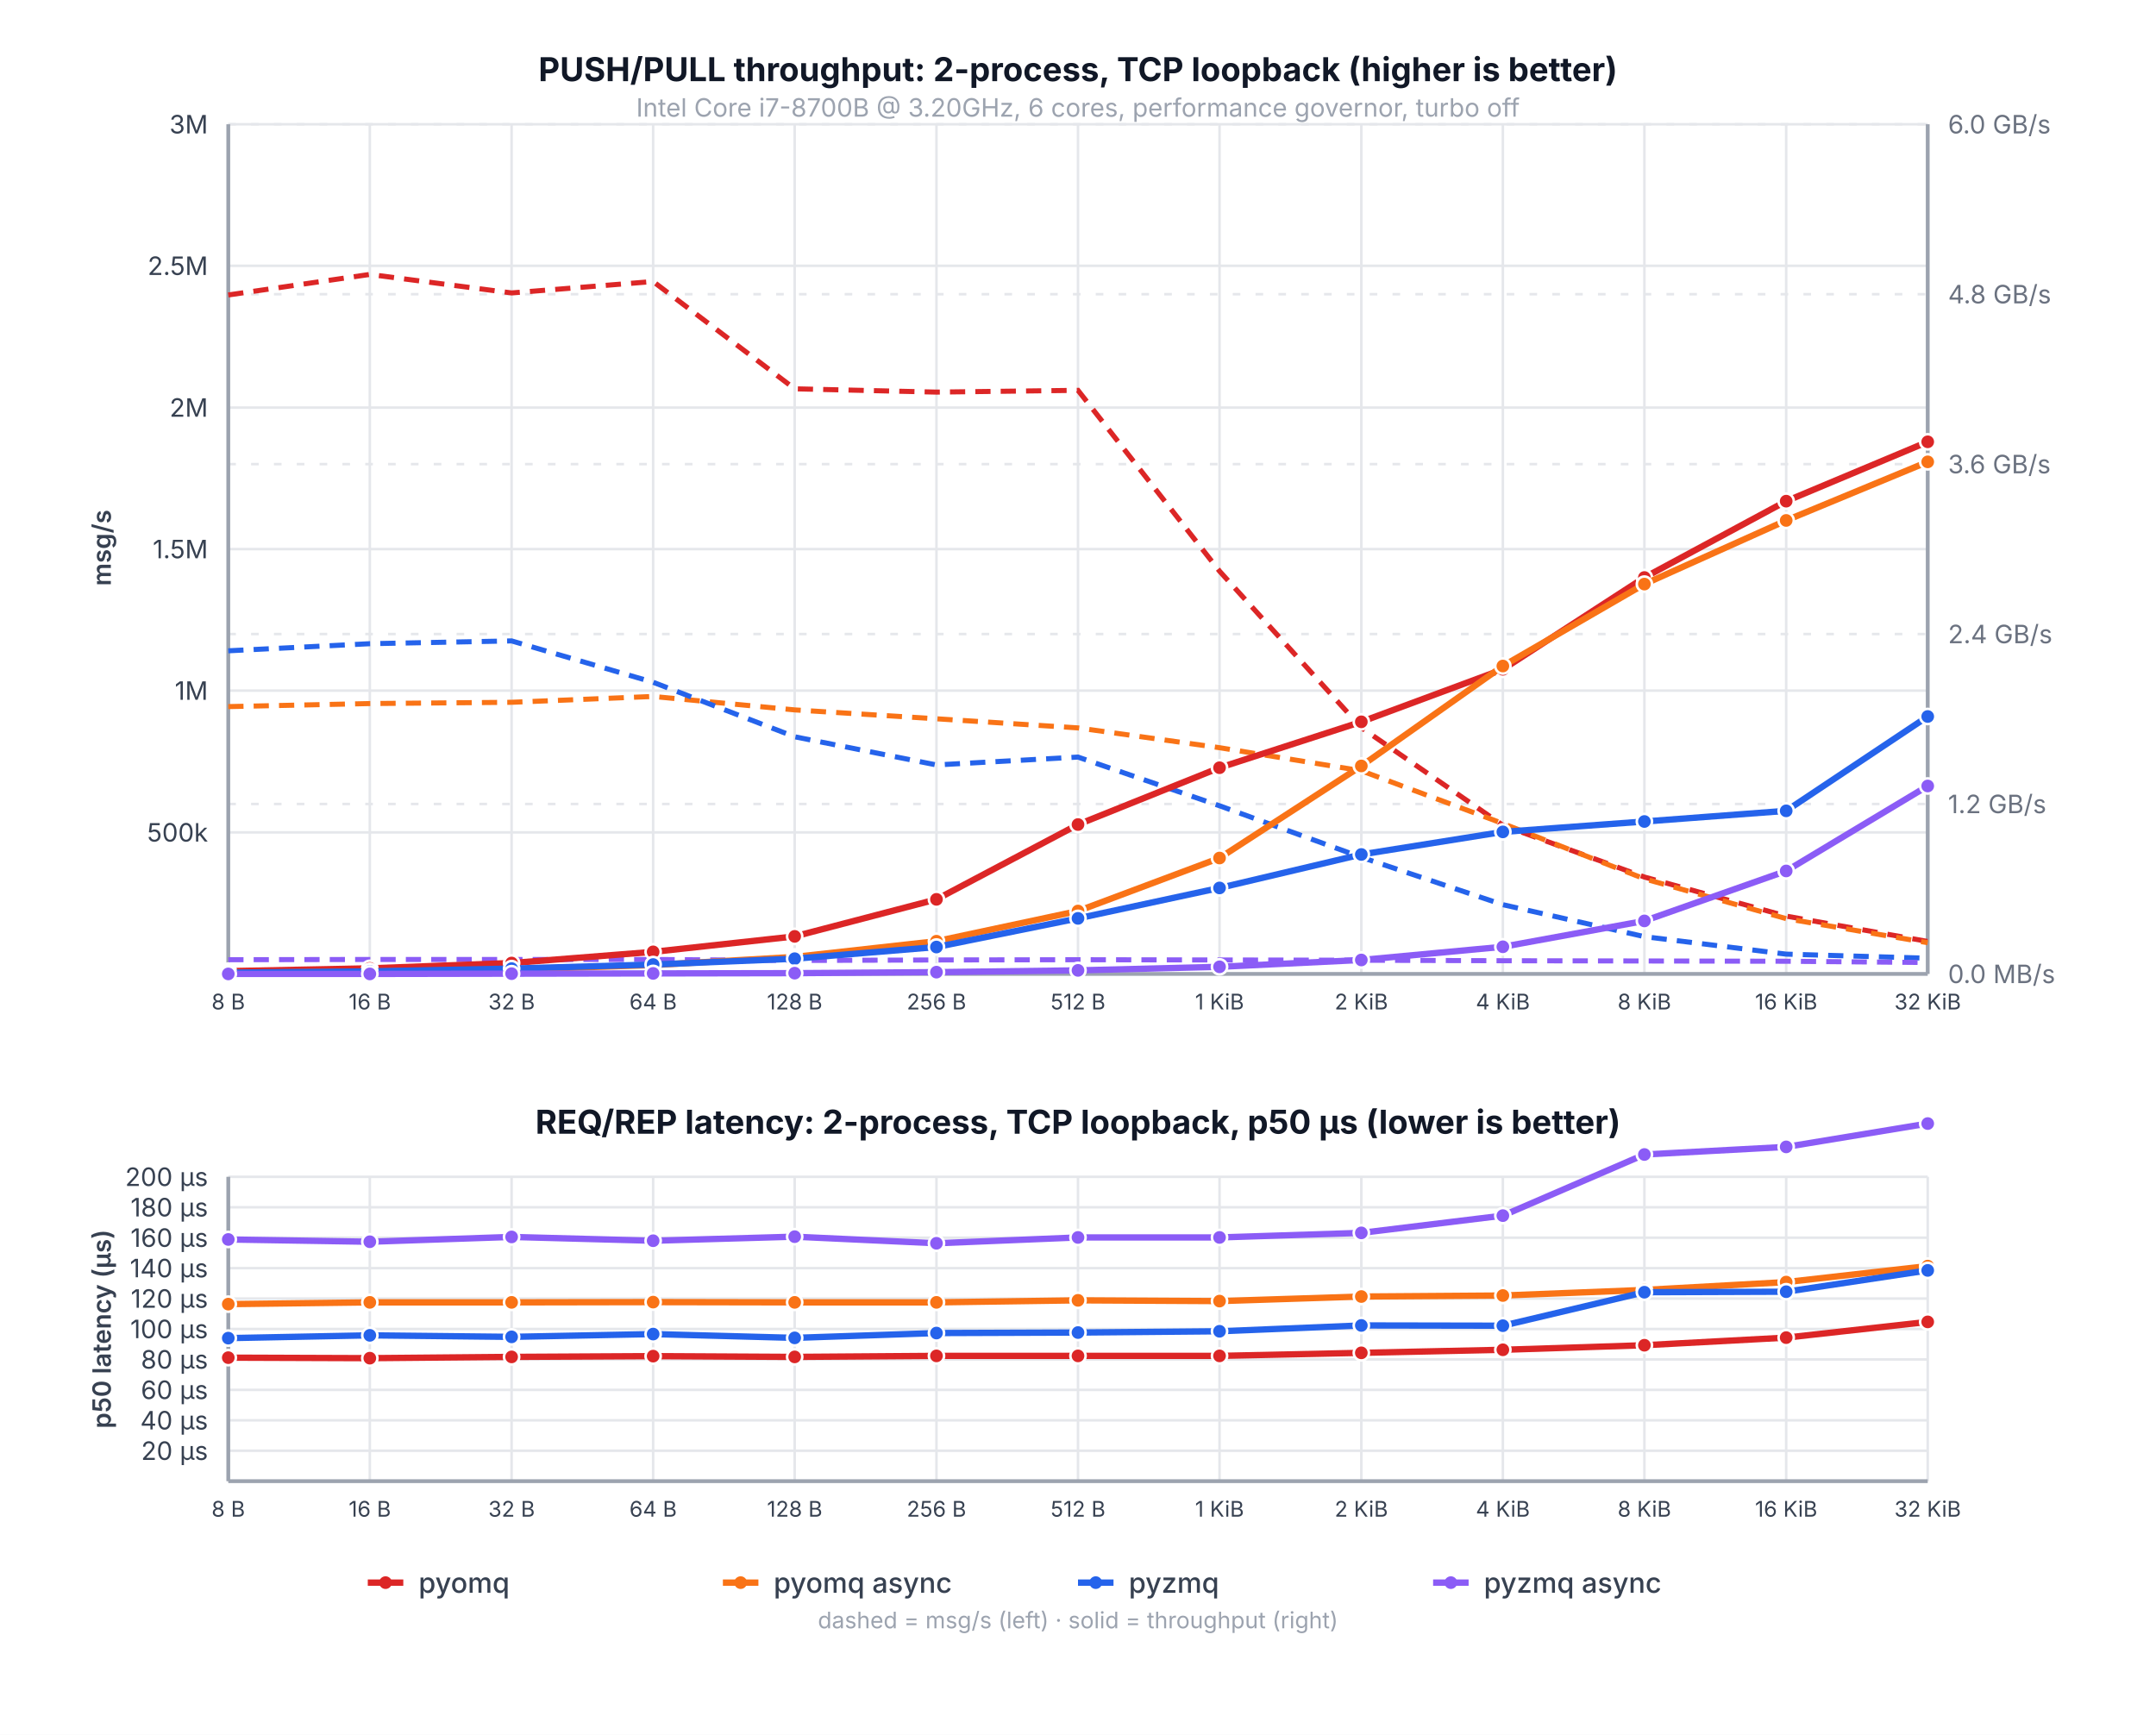
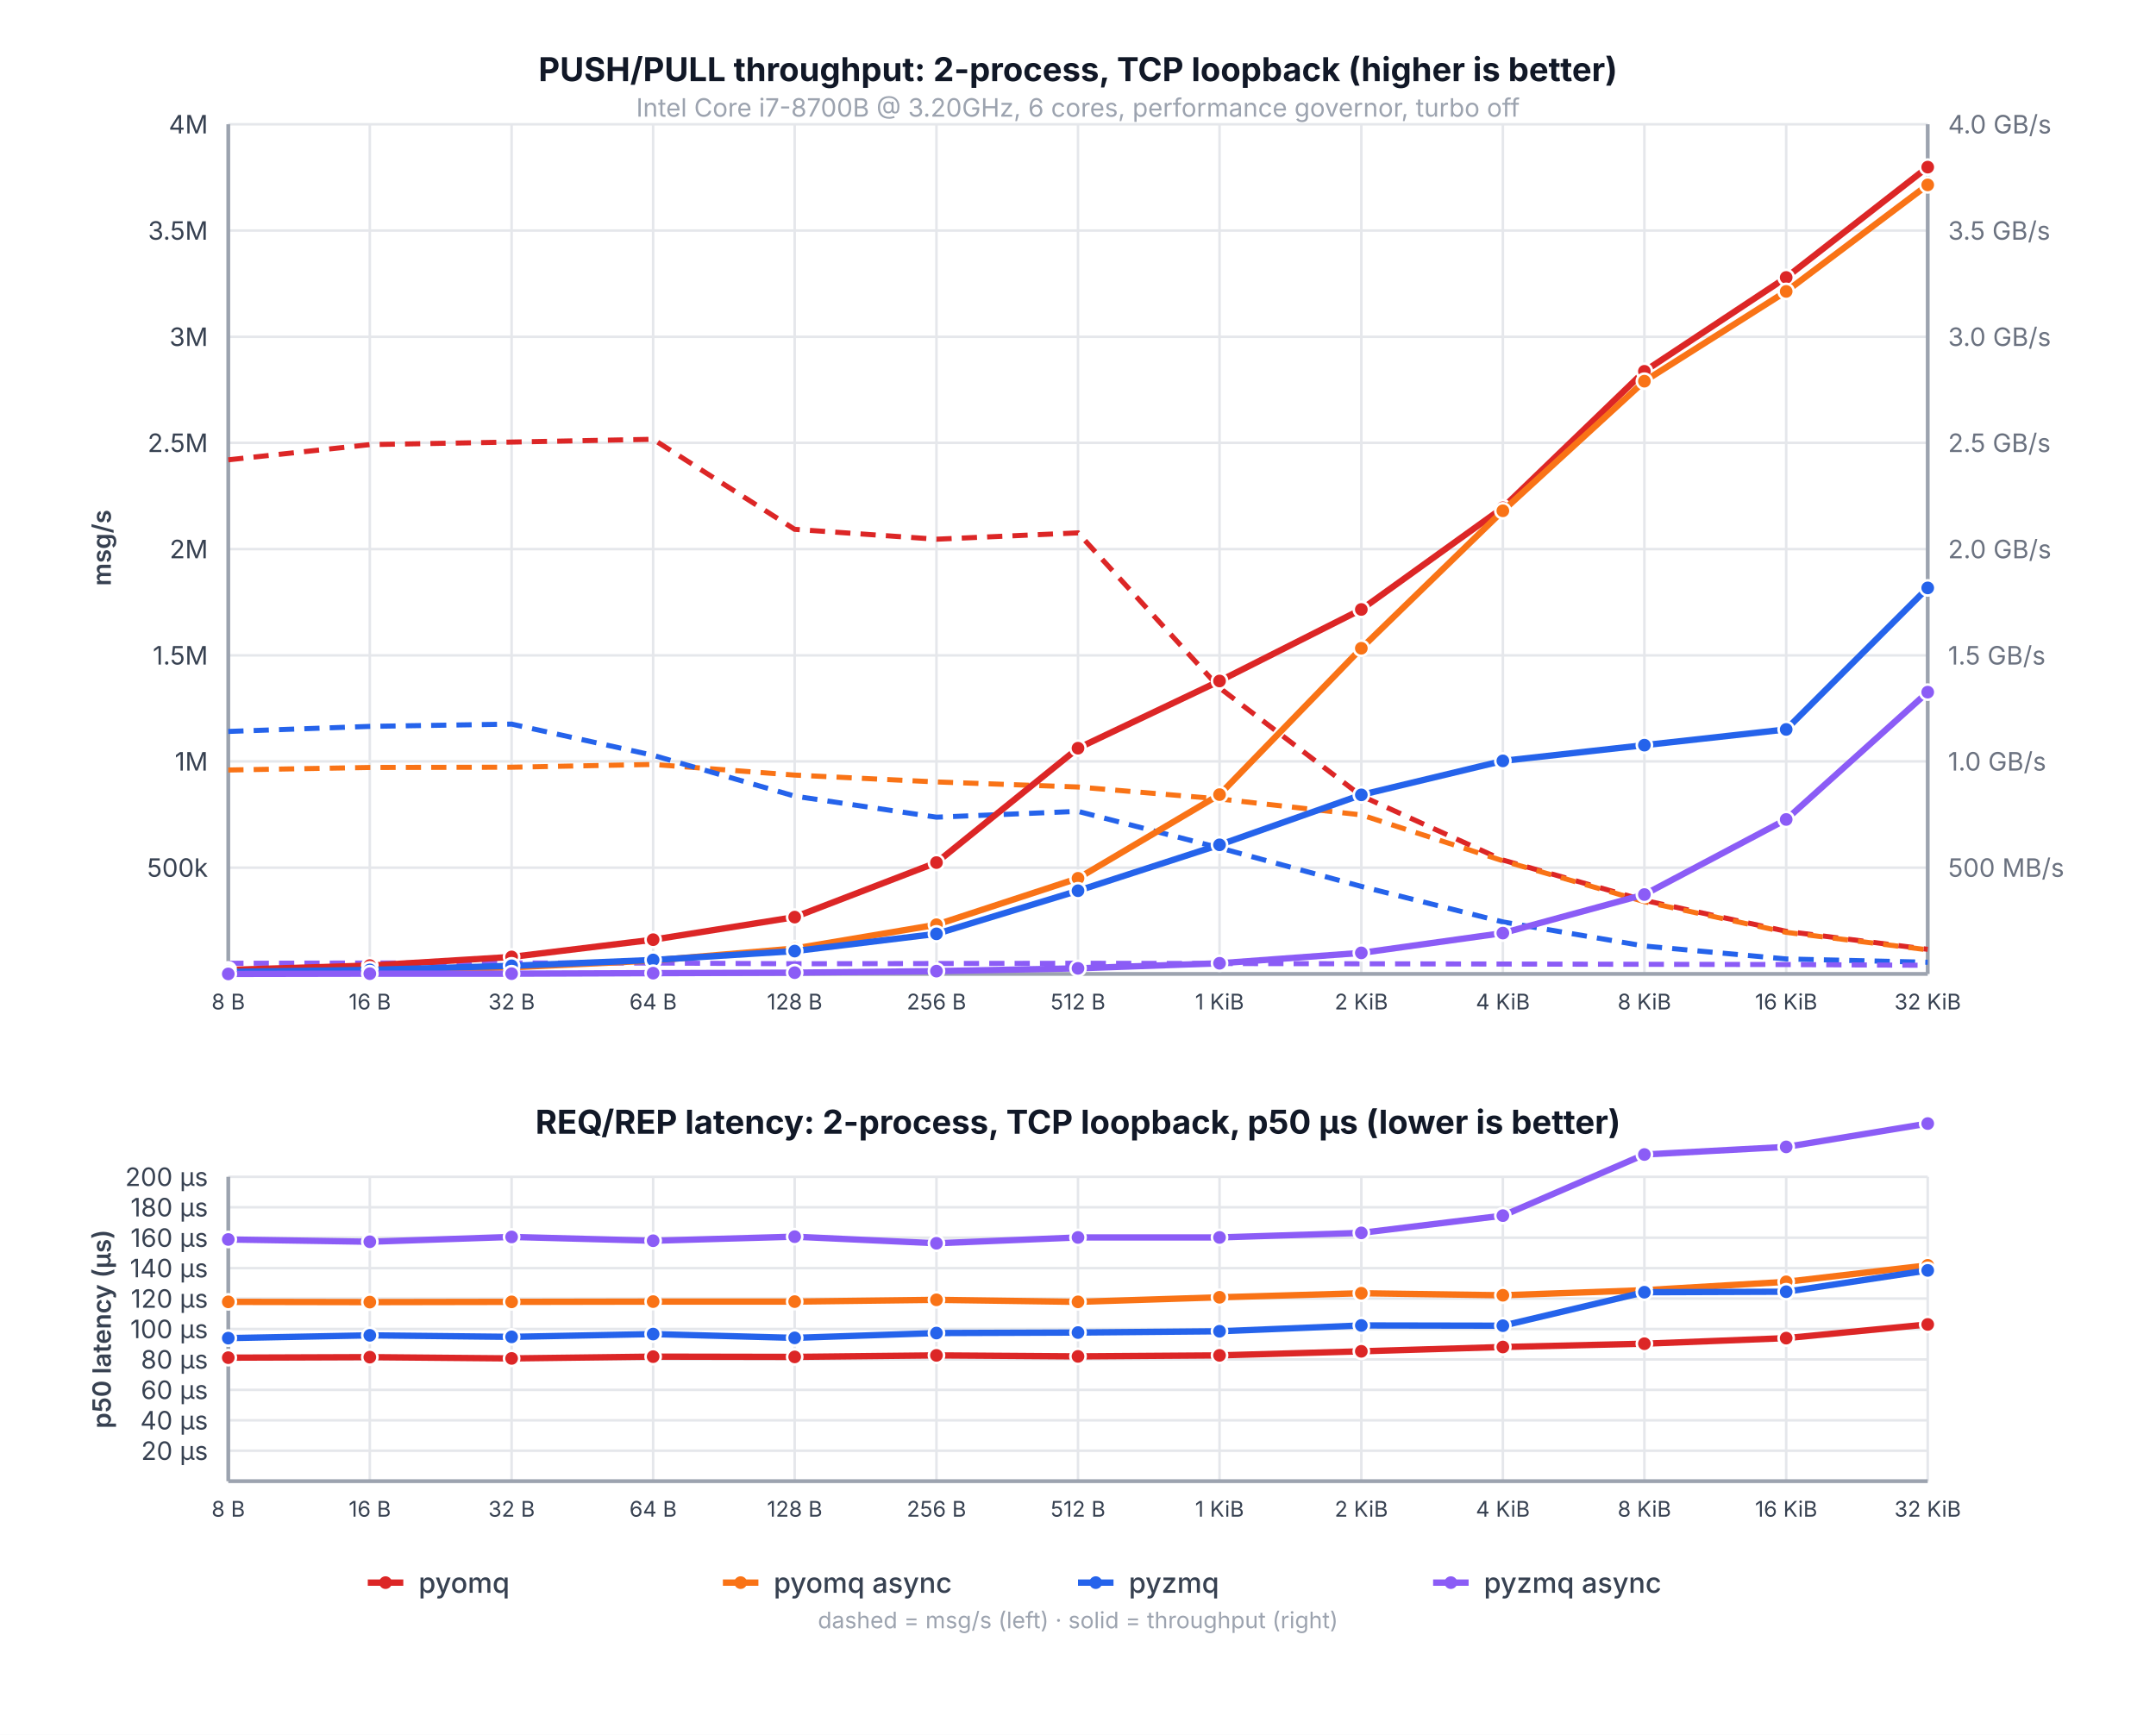
<svg xmlns="http://www.w3.org/2000/svg" viewBox="0 0 850 684" font-family="system-ui, -apple-system, sans-serif">
  <rect width="850" height="684" fill="white" />
  <text x="425.0" y="32" text-anchor="middle" fill="#111827" font-size="13" font-weight="700">PUSH/PULL throughput: 2-process, TCP loopback (higher is better)</text>
-   <text x="425.0" y="46" text-anchor="middle" fill="#9ca3af" font-size="10">Intel Core i7-8700B @ 3.20GHz, 6 cores, performance governor, turbo off</text>
-   <line x1="90" y1="328.2" x2="760" y2="328.2" stroke="#e5e7eb" stroke-width="1" />
-   <text x="82" y="328.2" text-anchor="end" dominant-baseline="middle" fill="#374151" font-size="10">500k</text>
-   <line x1="90" y1="272.3" x2="760" y2="272.3" stroke="#e5e7eb" stroke-width="1" />
-   <text x="82" y="272.3" text-anchor="end" dominant-baseline="middle" fill="#374151" font-size="10">1M</text>
+   <text x="425.0" y="46" text-anchor="middle" fill="#9ca3af" font-size="10">Intel Core i7-8700B @ 3.20GHz, 6 cores, performance governor,  turbo off</text>
+   <line x1="90" y1="342.1" x2="760" y2="342.1" stroke="#e5e7eb" stroke-width="1" />
+   <text x="82" y="342.1" text-anchor="end" dominant-baseline="middle" fill="#374151" font-size="10">500k</text>
+   <text x="768" y="342.1" text-anchor="start" dominant-baseline="middle" fill="#6b7280" font-size="10">500 MB/s</text>
+   <line x1="90" y1="300.2" x2="760" y2="300.2" stroke="#e5e7eb" stroke-width="1" />
+   <text x="82" y="300.2" text-anchor="end" dominant-baseline="middle" fill="#374151" font-size="10">1M</text>
+   <text x="768" y="300.2" text-anchor="start" dominant-baseline="middle" fill="#6b7280" font-size="10">1.0 GB/s</text>
+   <line x1="90" y1="258.4" x2="760" y2="258.4" stroke="#e5e7eb" stroke-width="1" />
+   <text x="82" y="258.4" text-anchor="end" dominant-baseline="middle" fill="#374151" font-size="10">1.5M</text>
+   <text x="768" y="258.4" text-anchor="start" dominant-baseline="middle" fill="#6b7280" font-size="10">1.5 GB/s</text>
  <line x1="90" y1="216.5" x2="760" y2="216.5" stroke="#e5e7eb" stroke-width="1" />
-   <text x="82" y="216.5" text-anchor="end" dominant-baseline="middle" fill="#374151" font-size="10">1.5M</text>
-   <line x1="90" y1="160.7" x2="760" y2="160.7" stroke="#e5e7eb" stroke-width="1" />
-   <text x="82" y="160.7" text-anchor="end" dominant-baseline="middle" fill="#374151" font-size="10">2M</text>
-   <line x1="90" y1="104.8" x2="760" y2="104.8" stroke="#e5e7eb" stroke-width="1" />
-   <text x="82" y="104.8" text-anchor="end" dominant-baseline="middle" fill="#374151" font-size="10">2.5M</text>
+   <text x="82" y="216.5" text-anchor="end" dominant-baseline="middle" fill="#374151" font-size="10">2M</text>
+   <text x="768" y="216.5" text-anchor="start" dominant-baseline="middle" fill="#6b7280" font-size="10">2.0 GB/s</text>
+   <line x1="90" y1="174.6" x2="760" y2="174.6" stroke="#e5e7eb" stroke-width="1" />
+   <text x="82" y="174.6" text-anchor="end" dominant-baseline="middle" fill="#374151" font-size="10">2.5M</text>
+   <text x="768" y="174.6" text-anchor="start" dominant-baseline="middle" fill="#6b7280" font-size="10">2.5 GB/s</text>
+   <line x1="90" y1="132.8" x2="760" y2="132.8" stroke="#e5e7eb" stroke-width="1" />
+   <text x="82" y="132.8" text-anchor="end" dominant-baseline="middle" fill="#374151" font-size="10">3M</text>
+   <text x="768" y="132.8" text-anchor="start" dominant-baseline="middle" fill="#6b7280" font-size="10">3.0 GB/s</text>
+   <line x1="90" y1="90.9" x2="760" y2="90.9" stroke="#e5e7eb" stroke-width="1" />
+   <text x="82" y="90.9" text-anchor="end" dominant-baseline="middle" fill="#374151" font-size="10">3.5M</text>
+   <text x="768" y="90.9" text-anchor="start" dominant-baseline="middle" fill="#6b7280" font-size="10">3.5 GB/s</text>
  <line x1="90" y1="49.0" x2="760" y2="49.0" stroke="#e5e7eb" stroke-width="1" />
-   <text x="82" y="49.0" text-anchor="end" dominant-baseline="middle" fill="#374151" font-size="10">3M</text>
-   <line x1="90" y1="384.0" x2="760" y2="384.0" stroke="#e5e7eb" stroke-width="1" stroke-dasharray="3,6" />
-   <text x="768" y="384.0" text-anchor="start" dominant-baseline="middle" fill="#6b7280" font-size="10">0.0 MB/s</text>
-   <line x1="90" y1="317.0" x2="760" y2="317.0" stroke="#e5e7eb" stroke-width="1" stroke-dasharray="3,6" />
-   <text x="768" y="317.0" text-anchor="start" dominant-baseline="middle" fill="#6b7280" font-size="10">1.2 GB/s</text>
-   <line x1="90" y1="250.0" x2="760" y2="250.0" stroke="#e5e7eb" stroke-width="1" stroke-dasharray="3,6" />
-   <text x="768" y="250.0" text-anchor="start" dominant-baseline="middle" fill="#6b7280" font-size="10">2.4 GB/s</text>
-   <line x1="90" y1="183.0" x2="760" y2="183.0" stroke="#e5e7eb" stroke-width="1" stroke-dasharray="3,6" />
-   <text x="768" y="183.0" text-anchor="start" dominant-baseline="middle" fill="#6b7280" font-size="10">3.6 GB/s</text>
-   <line x1="90" y1="116.0" x2="760" y2="116.0" stroke="#e5e7eb" stroke-width="1" stroke-dasharray="3,6" />
-   <text x="768" y="116.0" text-anchor="start" dominant-baseline="middle" fill="#6b7280" font-size="10">4.8 GB/s</text>
-   <line x1="90" y1="49.0" x2="760" y2="49.0" stroke="#e5e7eb" stroke-width="1" stroke-dasharray="3,6" />
-   <text x="768" y="49.0" text-anchor="start" dominant-baseline="middle" fill="#6b7280" font-size="10">6.0 GB/s</text>
+   <text x="82" y="49.0" text-anchor="end" dominant-baseline="middle" fill="#374151" font-size="10">4M</text>
+   <text x="768" y="49.0" text-anchor="start" dominant-baseline="middle" fill="#6b7280" font-size="10">4.0 GB/s</text>
  <line x1="90.0" y1="49" x2="90.0" y2="384" stroke="#e5e7eb" stroke-width="1" />
  <line x1="145.8" y1="49" x2="145.8" y2="384" stroke="#e5e7eb" stroke-width="1" />
  <line x1="201.7" y1="49" x2="201.7" y2="384" stroke="#e5e7eb" stroke-width="1" />
  <line x1="257.5" y1="49" x2="257.5" y2="384" stroke="#e5e7eb" stroke-width="1" />
  <line x1="313.3" y1="49" x2="313.3" y2="384" stroke="#e5e7eb" stroke-width="1" />
  <line x1="369.2" y1="49" x2="369.2" y2="384" stroke="#e5e7eb" stroke-width="1" />
  <line x1="425.0" y1="49" x2="425.0" y2="384" stroke="#e5e7eb" stroke-width="1" />
  <line x1="480.8" y1="49" x2="480.8" y2="384" stroke="#e5e7eb" stroke-width="1" />
  <line x1="536.7" y1="49" x2="536.7" y2="384" stroke="#e5e7eb" stroke-width="1" />
  <line x1="592.5" y1="49" x2="592.5" y2="384" stroke="#e5e7eb" stroke-width="1" />
  <line x1="648.3" y1="49" x2="648.3" y2="384" stroke="#e5e7eb" stroke-width="1" />
  <line x1="704.2" y1="49" x2="704.2" y2="384" stroke="#e5e7eb" stroke-width="1" />
  <line x1="760.0" y1="49" x2="760.0" y2="384" stroke="#e5e7eb" stroke-width="1" />
  <line x1="90" y1="49" x2="90" y2="384" stroke="#9ca3af" stroke-width="1.5" />
  <line x1="760" y1="49" x2="760" y2="384" stroke="#9ca3af" stroke-width="1.5" />
  <line x1="90" y1="384" x2="760" y2="384" stroke="#9ca3af" stroke-width="1.5" />
  <text x="40" y="216" text-anchor="middle" dominant-baseline="middle" fill="#374151" font-size="10" font-weight="600" transform="rotate(-90,40,216)">msg/s</text>
-   <polyline points="90.0,116.3 145.8,108.2 201.7,115.5 257.5,111.0 313.3,153.3 369.2,154.6 425.0,153.9 480.8,225.2 536.7,286.9 592.5,325.4 648.3,345.8 704.2,361.2 760.0,371.2" fill="none" stroke="#dc2626" stroke-width="2" stroke-dasharray="6,4" />
-   <polyline points="90.0,278.6 145.8,277.4 201.7,276.9 257.5,274.6 313.3,279.9 369.2,283.4 425.0,287.0 480.8,294.8 536.7,303.9 592.5,324.7 648.3,346.5 704.2,362.2 760.0,371.7" fill="none" stroke="#f97316" stroke-width="2" stroke-dasharray="6,4" />
-   <polyline points="90.0,256.6 145.8,253.8 201.7,252.7 257.5,269.0 313.3,290.5 369.2,301.6 425.0,298.5 480.8,317.7 536.7,338.0 592.5,356.7 648.3,369.3 704.2,376.2 760.0,377.8" fill="none" stroke="#2563eb" stroke-width="2" stroke-dasharray="6,4" />
-   <polyline points="90.0,378.4 145.8,378.3 201.7,378.3 257.5,378.3 313.3,378.7 369.2,378.5 425.0,378.4 480.8,378.5 536.7,378.6 592.5,378.8 648.3,378.9 704.2,379.0 760.0,379.5" fill="none" stroke="#8b5cf6" stroke-width="2" stroke-dasharray="6,4" />
-   <polyline points="90.0,382.9 145.8,381.8 201.7,379.7 257.5,375.3 313.3,369.2 369.2,354.6 425.0,325.1 480.8,302.7 536.7,284.6 592.5,263.9 648.3,227.7 704.2,197.6 760.0,174.2" fill="none" stroke="#dc2626" stroke-width="2.5" stroke-linecap="round" stroke-linejoin="round" />
-   <circle cx="90.0" cy="382.9" r="3" fill="#dc2626" stroke="white" stroke-width="1" />
-   <circle cx="145.8" cy="381.8" r="3" fill="#dc2626" stroke="white" stroke-width="1" />
-   <circle cx="201.7" cy="379.7" r="3" fill="#dc2626" stroke="white" stroke-width="1" />
-   <circle cx="257.5" cy="375.3" r="3" fill="#dc2626" stroke="white" stroke-width="1" />
-   <circle cx="313.3" cy="369.2" r="3" fill="#dc2626" stroke="white" stroke-width="1" />
-   <circle cx="369.2" cy="354.6" r="3" fill="#dc2626" stroke="white" stroke-width="1" />
-   <circle cx="425.0" cy="325.1" r="3" fill="#dc2626" stroke="white" stroke-width="1" />
-   <circle cx="480.8" cy="302.7" r="3" fill="#dc2626" stroke="white" stroke-width="1" />
-   <circle cx="536.7" cy="284.6" r="3" fill="#dc2626" stroke="white" stroke-width="1" />
-   <circle cx="592.5" cy="263.9" r="3" fill="#dc2626" stroke="white" stroke-width="1" />
-   <circle cx="648.3" cy="227.7" r="3" fill="#dc2626" stroke="white" stroke-width="1" />
-   <circle cx="704.2" cy="197.6" r="3" fill="#dc2626" stroke="white" stroke-width="1" />
-   <circle cx="760.0" cy="174.2" r="3" fill="#dc2626" stroke="white" stroke-width="1" />
-   <polyline points="90.0,383.6 145.8,383.1 201.7,382.3 257.5,380.5 313.3,377.3 369.2,371.1 425.0,359.2 480.8,338.3 536.7,302.0 592.5,262.6 648.3,230.3 704.2,205.2 760.0,182.1" fill="none" stroke="#f97316" stroke-width="2.5" stroke-linecap="round" stroke-linejoin="round" />
-   <circle cx="90.0" cy="383.6" r="3" fill="#f97316" stroke="white" stroke-width="1" />
-   <circle cx="145.8" cy="383.1" r="3" fill="#f97316" stroke="white" stroke-width="1" />
-   <circle cx="201.7" cy="382.3" r="3" fill="#f97316" stroke="white" stroke-width="1" />
-   <circle cx="257.5" cy="380.5" r="3" fill="#f97316" stroke="white" stroke-width="1" />
-   <circle cx="313.3" cy="377.3" r="3" fill="#f97316" stroke="white" stroke-width="1" />
-   <circle cx="369.2" cy="371.1" r="3" fill="#f97316" stroke="white" stroke-width="1" />
-   <circle cx="425.0" cy="359.2" r="3" fill="#f97316" stroke="white" stroke-width="1" />
-   <circle cx="480.8" cy="338.3" r="3" fill="#f97316" stroke="white" stroke-width="1" />
-   <circle cx="536.7" cy="302.0" r="3" fill="#f97316" stroke="white" stroke-width="1" />
-   <circle cx="592.5" cy="262.6" r="3" fill="#f97316" stroke="white" stroke-width="1" />
-   <circle cx="648.3" cy="230.3" r="3" fill="#f97316" stroke="white" stroke-width="1" />
-   <circle cx="704.2" cy="205.2" r="3" fill="#f97316" stroke="white" stroke-width="1" />
-   <circle cx="760.0" cy="182.1" r="3" fill="#f97316" stroke="white" stroke-width="1" />
-   <polyline points="90.0,383.5 145.8,383.0 201.7,381.9 257.5,380.3 313.3,378.0 369.2,373.4 425.0,362.1 480.8,350.1 536.7,336.9 592.5,328.0 648.3,323.9 704.2,319.7 760.0,282.5" fill="none" stroke="#2563eb" stroke-width="2.5" stroke-linecap="round" stroke-linejoin="round" />
-   <circle cx="90.0" cy="383.5" r="3" fill="#2563eb" stroke="white" stroke-width="1" />
-   <circle cx="145.8" cy="383.0" r="3" fill="#2563eb" stroke="white" stroke-width="1" />
-   <circle cx="201.7" cy="381.9" r="3" fill="#2563eb" stroke="white" stroke-width="1" />
-   <circle cx="257.5" cy="380.3" r="3" fill="#2563eb" stroke="white" stroke-width="1" />
-   <circle cx="313.3" cy="378.0" r="3" fill="#2563eb" stroke="white" stroke-width="1" />
-   <circle cx="369.2" cy="373.4" r="3" fill="#2563eb" stroke="white" stroke-width="1" />
-   <circle cx="425.0" cy="362.1" r="3" fill="#2563eb" stroke="white" stroke-width="1" />
-   <circle cx="480.8" cy="350.1" r="3" fill="#2563eb" stroke="white" stroke-width="1" />
-   <circle cx="536.7" cy="336.9" r="3" fill="#2563eb" stroke="white" stroke-width="1" />
-   <circle cx="592.5" cy="328.0" r="3" fill="#2563eb" stroke="white" stroke-width="1" />
-   <circle cx="648.3" cy="323.9" r="3" fill="#2563eb" stroke="white" stroke-width="1" />
-   <circle cx="704.2" cy="319.7" r="3" fill="#2563eb" stroke="white" stroke-width="1" />
-   <circle cx="760.0" cy="282.5" r="3" fill="#2563eb" stroke="white" stroke-width="1" />
-   <polyline points="90.0,384.0 145.8,384.0 201.7,383.9 257.5,383.8 313.3,383.7 369.2,383.3 425.0,382.6 480.8,381.2 536.7,378.5 592.5,373.3 648.3,363.1 704.2,343.4 760.0,309.9" fill="none" stroke="#8b5cf6" stroke-width="2.5" stroke-linecap="round" stroke-linejoin="round" />
+   <polyline points="90.0,181.3 145.8,175.3 201.7,174.3 257.5,173.2 313.3,208.7 369.2,212.6 425.0,210.1 480.8,271.2 536.7,313.8 592.5,339.1 648.3,355.0 704.2,367.2 760.0,374.3" fill="none" stroke="#dc2626" stroke-width="2" stroke-dasharray="6,4" />
+   <polyline points="90.0,303.6 145.8,302.6 201.7,302.5 257.5,301.4 313.3,305.6 369.2,308.3 425.0,310.3 480.8,315.0 536.7,321.3 592.5,339.4 648.3,355.5 704.2,367.6 760.0,374.5" fill="none" stroke="#f97316" stroke-width="2" stroke-dasharray="6,4" />
+   <polyline points="90.0,288.4 145.8,286.4 201.7,285.5 257.5,297.8 313.3,313.9 369.2,322.2 425.0,319.9 480.8,334.3 536.7,349.5 592.5,363.5 648.3,373.0 704.2,378.1 760.0,379.4" fill="none" stroke="#2563eb" stroke-width="2" stroke-dasharray="6,4" />
+   <polyline points="90.0,379.8 145.8,379.7 201.7,379.7 257.5,379.7 313.3,380.0 369.2,379.9 425.0,379.8 480.8,379.9 536.7,380.0 592.5,380.1 648.3,380.2 704.2,380.3 760.0,380.6" fill="none" stroke="#8b5cf6" stroke-width="2" stroke-dasharray="6,4" />
+   <polyline points="90.0,382.4 145.8,380.7 201.7,377.3 257.5,370.5 313.3,361.6 369.2,340.1 425.0,295.0 480.8,268.5 536.7,240.3 592.5,200.2 648.3,146.4 704.2,109.4 760.0,65.9" fill="none" stroke="#dc2626" stroke-width="2.5" stroke-linecap="round" stroke-linejoin="round" />
+   <circle cx="90.0" cy="382.4" r="3" fill="#dc2626" stroke="white" stroke-width="1" />
+   <circle cx="145.8" cy="380.7" r="3" fill="#dc2626" stroke="white" stroke-width="1" />
+   <circle cx="201.7" cy="377.3" r="3" fill="#dc2626" stroke="white" stroke-width="1" />
+   <circle cx="257.5" cy="370.5" r="3" fill="#dc2626" stroke="white" stroke-width="1" />
+   <circle cx="313.3" cy="361.6" r="3" fill="#dc2626" stroke="white" stroke-width="1" />
+   <circle cx="369.2" cy="340.1" r="3" fill="#dc2626" stroke="white" stroke-width="1" />
+   <circle cx="425.0" cy="295.0" r="3" fill="#dc2626" stroke="white" stroke-width="1" />
+   <circle cx="480.8" cy="268.5" r="3" fill="#dc2626" stroke="white" stroke-width="1" />
+   <circle cx="536.7" cy="240.3" r="3" fill="#dc2626" stroke="white" stroke-width="1" />
+   <circle cx="592.5" cy="200.2" r="3" fill="#dc2626" stroke="white" stroke-width="1" />
+   <circle cx="648.3" cy="146.4" r="3" fill="#dc2626" stroke="white" stroke-width="1" />
+   <circle cx="704.2" cy="109.4" r="3" fill="#dc2626" stroke="white" stroke-width="1" />
+   <circle cx="760.0" cy="65.9" r="3" fill="#dc2626" stroke="white" stroke-width="1" />
+   <polyline points="90.0,383.4 145.8,382.7 201.7,381.4 257.5,378.7 313.3,374.0 369.2,364.6 425.0,346.3 480.8,313.3 536.7,255.6 592.5,201.4 648.3,150.3 704.2,114.9 760.0,72.9" fill="none" stroke="#f97316" stroke-width="2.5" stroke-linecap="round" stroke-linejoin="round" />
+   <circle cx="90.0" cy="383.4" r="3" fill="#f97316" stroke="white" stroke-width="1" />
+   <circle cx="145.8" cy="382.7" r="3" fill="#f97316" stroke="white" stroke-width="1" />
+   <circle cx="201.7" cy="381.4" r="3" fill="#f97316" stroke="white" stroke-width="1" />
+   <circle cx="257.5" cy="378.7" r="3" fill="#f97316" stroke="white" stroke-width="1" />
+   <circle cx="313.3" cy="374.0" r="3" fill="#f97316" stroke="white" stroke-width="1" />
+   <circle cx="369.2" cy="364.6" r="3" fill="#f97316" stroke="white" stroke-width="1" />
+   <circle cx="425.0" cy="346.3" r="3" fill="#f97316" stroke="white" stroke-width="1" />
+   <circle cx="480.8" cy="313.3" r="3" fill="#f97316" stroke="white" stroke-width="1" />
+   <circle cx="536.7" cy="255.6" r="3" fill="#f97316" stroke="white" stroke-width="1" />
+   <circle cx="592.5" cy="201.4" r="3" fill="#f97316" stroke="white" stroke-width="1" />
+   <circle cx="648.3" cy="150.3" r="3" fill="#f97316" stroke="white" stroke-width="1" />
+   <circle cx="704.2" cy="114.9" r="3" fill="#f97316" stroke="white" stroke-width="1" />
+   <circle cx="760.0" cy="72.9" r="3" fill="#f97316" stroke="white" stroke-width="1" />
+   <polyline points="90.0,383.2 145.8,382.4 201.7,380.8 257.5,378.5 313.3,375.0 369.2,368.2 425.0,351.2 480.8,333.1 536.7,313.4 592.5,300.0 648.3,293.8 704.2,287.6 760.0,231.8" fill="none" stroke="#2563eb" stroke-width="2.5" stroke-linecap="round" stroke-linejoin="round" />
+   <circle cx="90.0" cy="383.2" r="3" fill="#2563eb" stroke="white" stroke-width="1" />
+   <circle cx="145.8" cy="382.4" r="3" fill="#2563eb" stroke="white" stroke-width="1" />
+   <circle cx="201.7" cy="380.8" r="3" fill="#2563eb" stroke="white" stroke-width="1" />
+   <circle cx="257.5" cy="378.5" r="3" fill="#2563eb" stroke="white" stroke-width="1" />
+   <circle cx="313.3" cy="375.0" r="3" fill="#2563eb" stroke="white" stroke-width="1" />
+   <circle cx="369.2" cy="368.2" r="3" fill="#2563eb" stroke="white" stroke-width="1" />
+   <circle cx="425.0" cy="351.2" r="3" fill="#2563eb" stroke="white" stroke-width="1" />
+   <circle cx="480.8" cy="333.1" r="3" fill="#2563eb" stroke="white" stroke-width="1" />
+   <circle cx="536.7" cy="313.4" r="3" fill="#2563eb" stroke="white" stroke-width="1" />
+   <circle cx="592.5" cy="300.0" r="3" fill="#2563eb" stroke="white" stroke-width="1" />
+   <circle cx="648.3" cy="293.8" r="3" fill="#2563eb" stroke="white" stroke-width="1" />
+   <circle cx="704.2" cy="287.6" r="3" fill="#2563eb" stroke="white" stroke-width="1" />
+   <circle cx="760.0" cy="231.8" r="3" fill="#2563eb" stroke="white" stroke-width="1" />
+   <polyline points="90.0,384.0 145.8,383.9 201.7,383.9 257.5,383.7 313.3,383.5 369.2,382.9 425.0,381.8 480.8,379.8 536.7,375.7 592.5,367.9 648.3,352.7 704.2,323.1 760.0,272.9" fill="none" stroke="#8b5cf6" stroke-width="2.5" stroke-linecap="round" stroke-linejoin="round" />
  <circle cx="90.0" cy="384.0" r="3" fill="#8b5cf6" stroke="white" stroke-width="1" />
-   <circle cx="145.8" cy="384.0" r="3" fill="#8b5cf6" stroke="white" stroke-width="1" />
+   <circle cx="145.8" cy="383.9" r="3" fill="#8b5cf6" stroke="white" stroke-width="1" />
  <circle cx="201.7" cy="383.9" r="3" fill="#8b5cf6" stroke="white" stroke-width="1" />
-   <circle cx="257.5" cy="383.8" r="3" fill="#8b5cf6" stroke="white" stroke-width="1" />
-   <circle cx="313.3" cy="383.7" r="3" fill="#8b5cf6" stroke="white" stroke-width="1" />
-   <circle cx="369.2" cy="383.3" r="3" fill="#8b5cf6" stroke="white" stroke-width="1" />
-   <circle cx="425.0" cy="382.6" r="3" fill="#8b5cf6" stroke="white" stroke-width="1" />
-   <circle cx="480.8" cy="381.2" r="3" fill="#8b5cf6" stroke="white" stroke-width="1" />
-   <circle cx="536.7" cy="378.5" r="3" fill="#8b5cf6" stroke="white" stroke-width="1" />
-   <circle cx="592.5" cy="373.3" r="3" fill="#8b5cf6" stroke="white" stroke-width="1" />
-   <circle cx="648.3" cy="363.1" r="3" fill="#8b5cf6" stroke="white" stroke-width="1" />
-   <circle cx="704.2" cy="343.4" r="3" fill="#8b5cf6" stroke="white" stroke-width="1" />
-   <circle cx="760.0" cy="309.9" r="3" fill="#8b5cf6" stroke="white" stroke-width="1" />
+   <circle cx="257.5" cy="383.7" r="3" fill="#8b5cf6" stroke="white" stroke-width="1" />
+   <circle cx="313.3" cy="383.5" r="3" fill="#8b5cf6" stroke="white" stroke-width="1" />
+   <circle cx="369.2" cy="382.9" r="3" fill="#8b5cf6" stroke="white" stroke-width="1" />
+   <circle cx="425.0" cy="381.8" r="3" fill="#8b5cf6" stroke="white" stroke-width="1" />
+   <circle cx="480.8" cy="379.8" r="3" fill="#8b5cf6" stroke="white" stroke-width="1" />
+   <circle cx="536.7" cy="375.7" r="3" fill="#8b5cf6" stroke="white" stroke-width="1" />
+   <circle cx="592.5" cy="367.9" r="3" fill="#8b5cf6" stroke="white" stroke-width="1" />
+   <circle cx="648.3" cy="352.7" r="3" fill="#8b5cf6" stroke="white" stroke-width="1" />
+   <circle cx="704.2" cy="323.1" r="3" fill="#8b5cf6" stroke="white" stroke-width="1" />
+   <circle cx="760.0" cy="272.9" r="3" fill="#8b5cf6" stroke="white" stroke-width="1" />
  <text x="90.0" y="398" text-anchor="middle" fill="#374151" font-size="8.5">8 B</text>
  <text x="145.8" y="398" text-anchor="middle" fill="#374151" font-size="8.5">16 B</text>
  <text x="201.7" y="398" text-anchor="middle" fill="#374151" font-size="8.5">32 B</text>
  <text x="257.5" y="398" text-anchor="middle" fill="#374151" font-size="8.5">64 B</text>
  <text x="313.3" y="398" text-anchor="middle" fill="#374151" font-size="8.5">128 B</text>
  <text x="369.2" y="398" text-anchor="middle" fill="#374151" font-size="8.5">256 B</text>
  <text x="425.0" y="398" text-anchor="middle" fill="#374151" font-size="8.5">512 B</text>
  <text x="480.8" y="398" text-anchor="middle" fill="#374151" font-size="8.5">1 KiB</text>
  <text x="536.7" y="398" text-anchor="middle" fill="#374151" font-size="8.5">2 KiB</text>
  <text x="592.5" y="398" text-anchor="middle" fill="#374151" font-size="8.5">4 KiB</text>
  <text x="648.3" y="398" text-anchor="middle" fill="#374151" font-size="8.5">8 KiB</text>
  <text x="704.2" y="398" text-anchor="middle" fill="#374151" font-size="8.5">16 KiB</text>
  <text x="760.0" y="398" text-anchor="middle" fill="#374151" font-size="8.5">32 KiB</text>
  <text x="425.0" y="447" text-anchor="middle" fill="#111827" font-size="13" font-weight="700">REQ/REP latency: 2-process, TCP loopback, p50 µs (lower is better)</text>
  <line x1="90" y1="572.0" x2="760" y2="572.0" stroke="#e5e7eb" stroke-width="1" />
  <text x="82" y="572.0" text-anchor="end" dominant-baseline="middle" fill="#374151" font-size="10">20 µs</text>
  <line x1="90" y1="560.0" x2="760" y2="560.0" stroke="#e5e7eb" stroke-width="1" />
  <text x="82" y="560.0" text-anchor="end" dominant-baseline="middle" fill="#374151" font-size="10">40 µs</text>
  <line x1="90" y1="548.0" x2="760" y2="548.0" stroke="#e5e7eb" stroke-width="1" />
  <text x="82" y="548.0" text-anchor="end" dominant-baseline="middle" fill="#374151" font-size="10">60 µs</text>
  <line x1="90" y1="536.0" x2="760" y2="536.0" stroke="#e5e7eb" stroke-width="1" />
  <text x="82" y="536.0" text-anchor="end" dominant-baseline="middle" fill="#374151" font-size="10">80 µs</text>
  <line x1="90" y1="524.0" x2="760" y2="524.0" stroke="#e5e7eb" stroke-width="1" />
  <text x="82" y="524.0" text-anchor="end" dominant-baseline="middle" fill="#374151" font-size="10">100 µs</text>
  <line x1="90" y1="512.0" x2="760" y2="512.0" stroke="#e5e7eb" stroke-width="1" />
  <text x="82" y="512.0" text-anchor="end" dominant-baseline="middle" fill="#374151" font-size="10">120 µs</text>
  <line x1="90" y1="500.0" x2="760" y2="500.0" stroke="#e5e7eb" stroke-width="1" />
  <text x="82" y="500.0" text-anchor="end" dominant-baseline="middle" fill="#374151" font-size="10">140 µs</text>
  <line x1="90" y1="488.0" x2="760" y2="488.0" stroke="#e5e7eb" stroke-width="1" />
  <text x="82" y="488.0" text-anchor="end" dominant-baseline="middle" fill="#374151" font-size="10">160 µs</text>
  <line x1="90" y1="476.0" x2="760" y2="476.0" stroke="#e5e7eb" stroke-width="1" />
  <text x="82" y="476.0" text-anchor="end" dominant-baseline="middle" fill="#374151" font-size="10">180 µs</text>
  <line x1="90" y1="464.0" x2="760" y2="464.0" stroke="#e5e7eb" stroke-width="1" />
  <text x="82" y="464.0" text-anchor="end" dominant-baseline="middle" fill="#374151" font-size="10">200 µs</text>
  <line x1="90.0" y1="464" x2="90.0" y2="584" stroke="#e5e7eb" stroke-width="1" />
  <line x1="145.8" y1="464" x2="145.8" y2="584" stroke="#e5e7eb" stroke-width="1" />
  <line x1="201.7" y1="464" x2="201.7" y2="584" stroke="#e5e7eb" stroke-width="1" />
  <line x1="257.5" y1="464" x2="257.5" y2="584" stroke="#e5e7eb" stroke-width="1" />
  <line x1="313.3" y1="464" x2="313.3" y2="584" stroke="#e5e7eb" stroke-width="1" />
  <line x1="369.2" y1="464" x2="369.2" y2="584" stroke="#e5e7eb" stroke-width="1" />
  <line x1="425.0" y1="464" x2="425.0" y2="584" stroke="#e5e7eb" stroke-width="1" />
  <line x1="480.8" y1="464" x2="480.8" y2="584" stroke="#e5e7eb" stroke-width="1" />
  <line x1="536.7" y1="464" x2="536.7" y2="584" stroke="#e5e7eb" stroke-width="1" />
  <line x1="592.5" y1="464" x2="592.5" y2="584" stroke="#e5e7eb" stroke-width="1" />
  <line x1="648.3" y1="464" x2="648.3" y2="584" stroke="#e5e7eb" stroke-width="1" />
  <line x1="704.2" y1="464" x2="704.2" y2="584" stroke="#e5e7eb" stroke-width="1" />
  <line x1="760.0" y1="464" x2="760.0" y2="584" stroke="#e5e7eb" stroke-width="1" />
  <line x1="90" y1="464" x2="90" y2="584" stroke="#9ca3af" stroke-width="1.5" />
  <line x1="90" y1="584" x2="760" y2="584" stroke="#9ca3af" stroke-width="1.5" />
  <text x="40" y="524" text-anchor="middle" dominant-baseline="middle" fill="#374151" font-size="10" font-weight="600" transform="rotate(-90,40,524)">p50 latency (µs)</text>
-   <polyline points="90.0,535.3 145.8,535.5 201.7,535.0 257.5,534.7 313.3,535.0 369.2,534.6 425.0,534.6 480.8,534.6 536.7,533.4 592.5,532.2 648.3,530.4 704.2,527.4 760.0,521.2" fill="none" stroke="#dc2626" stroke-width="2.5" stroke-linecap="round" stroke-linejoin="round" />
+   <polyline points="90.0,535.3 145.8,535.1 201.7,535.6 257.5,534.9 313.3,535.0 369.2,534.4 425.0,534.8 480.8,534.4 536.7,532.8 592.5,531.1 648.3,529.8 704.2,527.6 760.0,522.2" fill="none" stroke="#dc2626" stroke-width="2.5" stroke-linecap="round" stroke-linejoin="round" />
  <circle cx="90.0" cy="535.3" r="3" fill="#dc2626" stroke="white" stroke-width="1" />
-   <circle cx="145.8" cy="535.5" r="3" fill="#dc2626" stroke="white" stroke-width="1" />
-   <circle cx="201.7" cy="535.0" r="3" fill="#dc2626" stroke="white" stroke-width="1" />
-   <circle cx="257.5" cy="534.7" r="3" fill="#dc2626" stroke="white" stroke-width="1" />
+   <circle cx="145.8" cy="535.1" r="3" fill="#dc2626" stroke="white" stroke-width="1" />
+   <circle cx="201.7" cy="535.6" r="3" fill="#dc2626" stroke="white" stroke-width="1" />
+   <circle cx="257.5" cy="534.9" r="3" fill="#dc2626" stroke="white" stroke-width="1" />
  <circle cx="313.3" cy="535.0" r="3" fill="#dc2626" stroke="white" stroke-width="1" />
-   <circle cx="369.2" cy="534.6" r="3" fill="#dc2626" stroke="white" stroke-width="1" />
-   <circle cx="425.0" cy="534.6" r="3" fill="#dc2626" stroke="white" stroke-width="1" />
-   <circle cx="480.8" cy="534.6" r="3" fill="#dc2626" stroke="white" stroke-width="1" />
-   <circle cx="536.7" cy="533.4" r="3" fill="#dc2626" stroke="white" stroke-width="1" />
-   <circle cx="592.5" cy="532.2" r="3" fill="#dc2626" stroke="white" stroke-width="1" />
-   <circle cx="648.3" cy="530.4" r="3" fill="#dc2626" stroke="white" stroke-width="1" />
-   <circle cx="704.2" cy="527.4" r="3" fill="#dc2626" stroke="white" stroke-width="1" />
-   <circle cx="760.0" cy="521.2" r="3" fill="#dc2626" stroke="white" stroke-width="1" />
-   <polyline points="90.0,514.2 145.8,513.5 201.7,513.5 257.5,513.4 313.3,513.5 369.2,513.5 425.0,512.7 480.8,513.0 536.7,511.2 592.5,510.8 648.3,508.6 704.2,505.5 760.0,499.2" fill="none" stroke="#f97316" stroke-width="2.5" stroke-linecap="round" stroke-linejoin="round" />
-   <circle cx="90.0" cy="514.2" r="3" fill="#f97316" stroke="white" stroke-width="1" />
-   <circle cx="145.8" cy="513.5" r="3" fill="#f97316" stroke="white" stroke-width="1" />
-   <circle cx="201.7" cy="513.5" r="3" fill="#f97316" stroke="white" stroke-width="1" />
-   <circle cx="257.5" cy="513.4" r="3" fill="#f97316" stroke="white" stroke-width="1" />
-   <circle cx="313.3" cy="513.5" r="3" fill="#f97316" stroke="white" stroke-width="1" />
-   <circle cx="369.2" cy="513.5" r="3" fill="#f97316" stroke="white" stroke-width="1" />
-   <circle cx="425.0" cy="512.7" r="3" fill="#f97316" stroke="white" stroke-width="1" />
-   <circle cx="480.8" cy="513.0" r="3" fill="#f97316" stroke="white" stroke-width="1" />
-   <circle cx="536.7" cy="511.2" r="3" fill="#f97316" stroke="white" stroke-width="1" />
-   <circle cx="592.5" cy="510.8" r="3" fill="#f97316" stroke="white" stroke-width="1" />
-   <circle cx="648.3" cy="508.6" r="3" fill="#f97316" stroke="white" stroke-width="1" />
-   <circle cx="704.2" cy="505.5" r="3" fill="#f97316" stroke="white" stroke-width="1" />
-   <circle cx="760.0" cy="499.2" r="3" fill="#f97316" stroke="white" stroke-width="1" />
+   <circle cx="369.2" cy="534.4" r="3" fill="#dc2626" stroke="white" stroke-width="1" />
+   <circle cx="425.0" cy="534.8" r="3" fill="#dc2626" stroke="white" stroke-width="1" />
+   <circle cx="480.8" cy="534.4" r="3" fill="#dc2626" stroke="white" stroke-width="1" />
+   <circle cx="536.7" cy="532.8" r="3" fill="#dc2626" stroke="white" stroke-width="1" />
+   <circle cx="592.5" cy="531.1" r="3" fill="#dc2626" stroke="white" stroke-width="1" />
+   <circle cx="648.3" cy="529.8" r="3" fill="#dc2626" stroke="white" stroke-width="1" />
+   <circle cx="704.2" cy="527.6" r="3" fill="#dc2626" stroke="white" stroke-width="1" />
+   <circle cx="760.0" cy="522.2" r="3" fill="#dc2626" stroke="white" stroke-width="1" />
+   <polyline points="90.0,513.3 145.8,513.4 201.7,513.3 257.5,513.2 313.3,513.2 369.2,512.5 425.0,513.3 480.8,511.5 536.7,509.9 592.5,510.7 648.3,508.7 704.2,505.4 760.0,498.9" fill="none" stroke="#f97316" stroke-width="2.5" stroke-linecap="round" stroke-linejoin="round" />
+   <circle cx="90.0" cy="513.3" r="3" fill="#f97316" stroke="white" stroke-width="1" />
+   <circle cx="145.8" cy="513.4" r="3" fill="#f97316" stroke="white" stroke-width="1" />
+   <circle cx="201.7" cy="513.3" r="3" fill="#f97316" stroke="white" stroke-width="1" />
+   <circle cx="257.5" cy="513.2" r="3" fill="#f97316" stroke="white" stroke-width="1" />
+   <circle cx="313.3" cy="513.2" r="3" fill="#f97316" stroke="white" stroke-width="1" />
+   <circle cx="369.2" cy="512.5" r="3" fill="#f97316" stroke="white" stroke-width="1" />
+   <circle cx="425.0" cy="513.3" r="3" fill="#f97316" stroke="white" stroke-width="1" />
+   <circle cx="480.8" cy="511.5" r="3" fill="#f97316" stroke="white" stroke-width="1" />
+   <circle cx="536.7" cy="509.9" r="3" fill="#f97316" stroke="white" stroke-width="1" />
+   <circle cx="592.5" cy="510.7" r="3" fill="#f97316" stroke="white" stroke-width="1" />
+   <circle cx="648.3" cy="508.7" r="3" fill="#f97316" stroke="white" stroke-width="1" />
+   <circle cx="704.2" cy="505.4" r="3" fill="#f97316" stroke="white" stroke-width="1" />
+   <circle cx="760.0" cy="498.9" r="3" fill="#f97316" stroke="white" stroke-width="1" />
  <polyline points="90.0,527.6 145.8,526.5 201.7,527.1 257.5,526.0 313.3,527.5 369.2,525.6 425.0,525.4 480.8,524.9 536.7,522.6 592.5,522.7 648.3,509.5 704.2,509.3 760.0,500.9" fill="none" stroke="#2563eb" stroke-width="2.5" stroke-linecap="round" stroke-linejoin="round" />
  <circle cx="90.0" cy="527.6" r="3" fill="#2563eb" stroke="white" stroke-width="1" />
  <circle cx="145.8" cy="526.5" r="3" fill="#2563eb" stroke="white" stroke-width="1" />
  <circle cx="201.7" cy="527.1" r="3" fill="#2563eb" stroke="white" stroke-width="1" />
  <circle cx="257.5" cy="526.0" r="3" fill="#2563eb" stroke="white" stroke-width="1" />
  <circle cx="313.3" cy="527.5" r="3" fill="#2563eb" stroke="white" stroke-width="1" />
  <circle cx="369.2" cy="525.6" r="3" fill="#2563eb" stroke="white" stroke-width="1" />
  <circle cx="425.0" cy="525.4" r="3" fill="#2563eb" stroke="white" stroke-width="1" />
  <circle cx="480.8" cy="524.9" r="3" fill="#2563eb" stroke="white" stroke-width="1" />
  <circle cx="536.7" cy="522.6" r="3" fill="#2563eb" stroke="white" stroke-width="1" />
  <circle cx="592.5" cy="522.7" r="3" fill="#2563eb" stroke="white" stroke-width="1" />
  <circle cx="648.3" cy="509.5" r="3" fill="#2563eb" stroke="white" stroke-width="1" />
  <circle cx="704.2" cy="509.3" r="3" fill="#2563eb" stroke="white" stroke-width="1" />
  <circle cx="760.0" cy="500.9" r="3" fill="#2563eb" stroke="white" stroke-width="1" />
  <polyline points="90.0,488.7 145.8,489.6 201.7,487.7 257.5,489.2 313.3,487.6 369.2,490.2 425.0,487.9 480.8,487.9 536.7,486.1 592.5,479.3 648.3,455.2 704.2,452.2 760.0,443.0" fill="none" stroke="#8b5cf6" stroke-width="2.5" stroke-linecap="round" stroke-linejoin="round" />
  <circle cx="90.0" cy="488.7" r="3" fill="#8b5cf6" stroke="white" stroke-width="1" />
  <circle cx="145.8" cy="489.6" r="3" fill="#8b5cf6" stroke="white" stroke-width="1" />
  <circle cx="201.7" cy="487.7" r="3" fill="#8b5cf6" stroke="white" stroke-width="1" />
  <circle cx="257.5" cy="489.2" r="3" fill="#8b5cf6" stroke="white" stroke-width="1" />
  <circle cx="313.3" cy="487.6" r="3" fill="#8b5cf6" stroke="white" stroke-width="1" />
  <circle cx="369.2" cy="490.2" r="3" fill="#8b5cf6" stroke="white" stroke-width="1" />
  <circle cx="425.0" cy="487.9" r="3" fill="#8b5cf6" stroke="white" stroke-width="1" />
  <circle cx="480.8" cy="487.9" r="3" fill="#8b5cf6" stroke="white" stroke-width="1" />
  <circle cx="536.7" cy="486.1" r="3" fill="#8b5cf6" stroke="white" stroke-width="1" />
  <circle cx="592.5" cy="479.3" r="3" fill="#8b5cf6" stroke="white" stroke-width="1" />
  <circle cx="648.3" cy="455.2" r="3" fill="#8b5cf6" stroke="white" stroke-width="1" />
  <circle cx="704.2" cy="452.2" r="3" fill="#8b5cf6" stroke="white" stroke-width="1" />
  <circle cx="760.0" cy="443.0" r="3" fill="#8b5cf6" stroke="white" stroke-width="1" />
  <text x="90.0" y="598" text-anchor="middle" fill="#374151" font-size="8.5">8 B</text>
  <text x="145.8" y="598" text-anchor="middle" fill="#374151" font-size="8.5">16 B</text>
  <text x="201.7" y="598" text-anchor="middle" fill="#374151" font-size="8.5">32 B</text>
  <text x="257.5" y="598" text-anchor="middle" fill="#374151" font-size="8.5">64 B</text>
  <text x="313.3" y="598" text-anchor="middle" fill="#374151" font-size="8.5">128 B</text>
  <text x="369.2" y="598" text-anchor="middle" fill="#374151" font-size="8.5">256 B</text>
  <text x="425.0" y="598" text-anchor="middle" fill="#374151" font-size="8.5">512 B</text>
  <text x="480.8" y="598" text-anchor="middle" fill="#374151" font-size="8.5">1 KiB</text>
  <text x="536.7" y="598" text-anchor="middle" fill="#374151" font-size="8.5">2 KiB</text>
  <text x="592.5" y="598" text-anchor="middle" fill="#374151" font-size="8.5">4 KiB</text>
  <text x="648.3" y="598" text-anchor="middle" fill="#374151" font-size="8.5">8 KiB</text>
  <text x="704.2" y="598" text-anchor="middle" fill="#374151" font-size="8.5">16 KiB</text>
  <text x="760.0" y="598" text-anchor="middle" fill="#374151" font-size="8.5">32 KiB</text>
  <line x1="145" y1="624" x2="159" y2="624" stroke="#dc2626" stroke-width="2.5" />
  <circle cx="152" cy="624" r="2.5" fill="#dc2626" />
  <text x="165" y="628" fill="#374151" font-size="11" font-weight="500">pyomq</text>
  <line x1="285" y1="624" x2="299" y2="624" stroke="#f97316" stroke-width="2.5" />
  <circle cx="292" cy="624" r="2.5" fill="#f97316" />
  <text x="305" y="628" fill="#374151" font-size="11" font-weight="500">pyomq async</text>
  <line x1="425" y1="624" x2="439" y2="624" stroke="#2563eb" stroke-width="2.5" />
  <circle cx="432" cy="624" r="2.5" fill="#2563eb" />
  <text x="445" y="628" fill="#374151" font-size="11" font-weight="500">pyzmq</text>
  <line x1="565" y1="624" x2="579" y2="624" stroke="#8b5cf6" stroke-width="2.5" />
  <circle cx="572" cy="624" r="2.5" fill="#8b5cf6" />
  <text x="585" y="628" fill="#374151" font-size="11" font-weight="500">pyzmq async</text>
  <text x="425.0" y="642" text-anchor="middle" fill="#9ca3af" font-size="9">dashed = msg/s (left) · solid = throughput (right)</text>
</svg>
